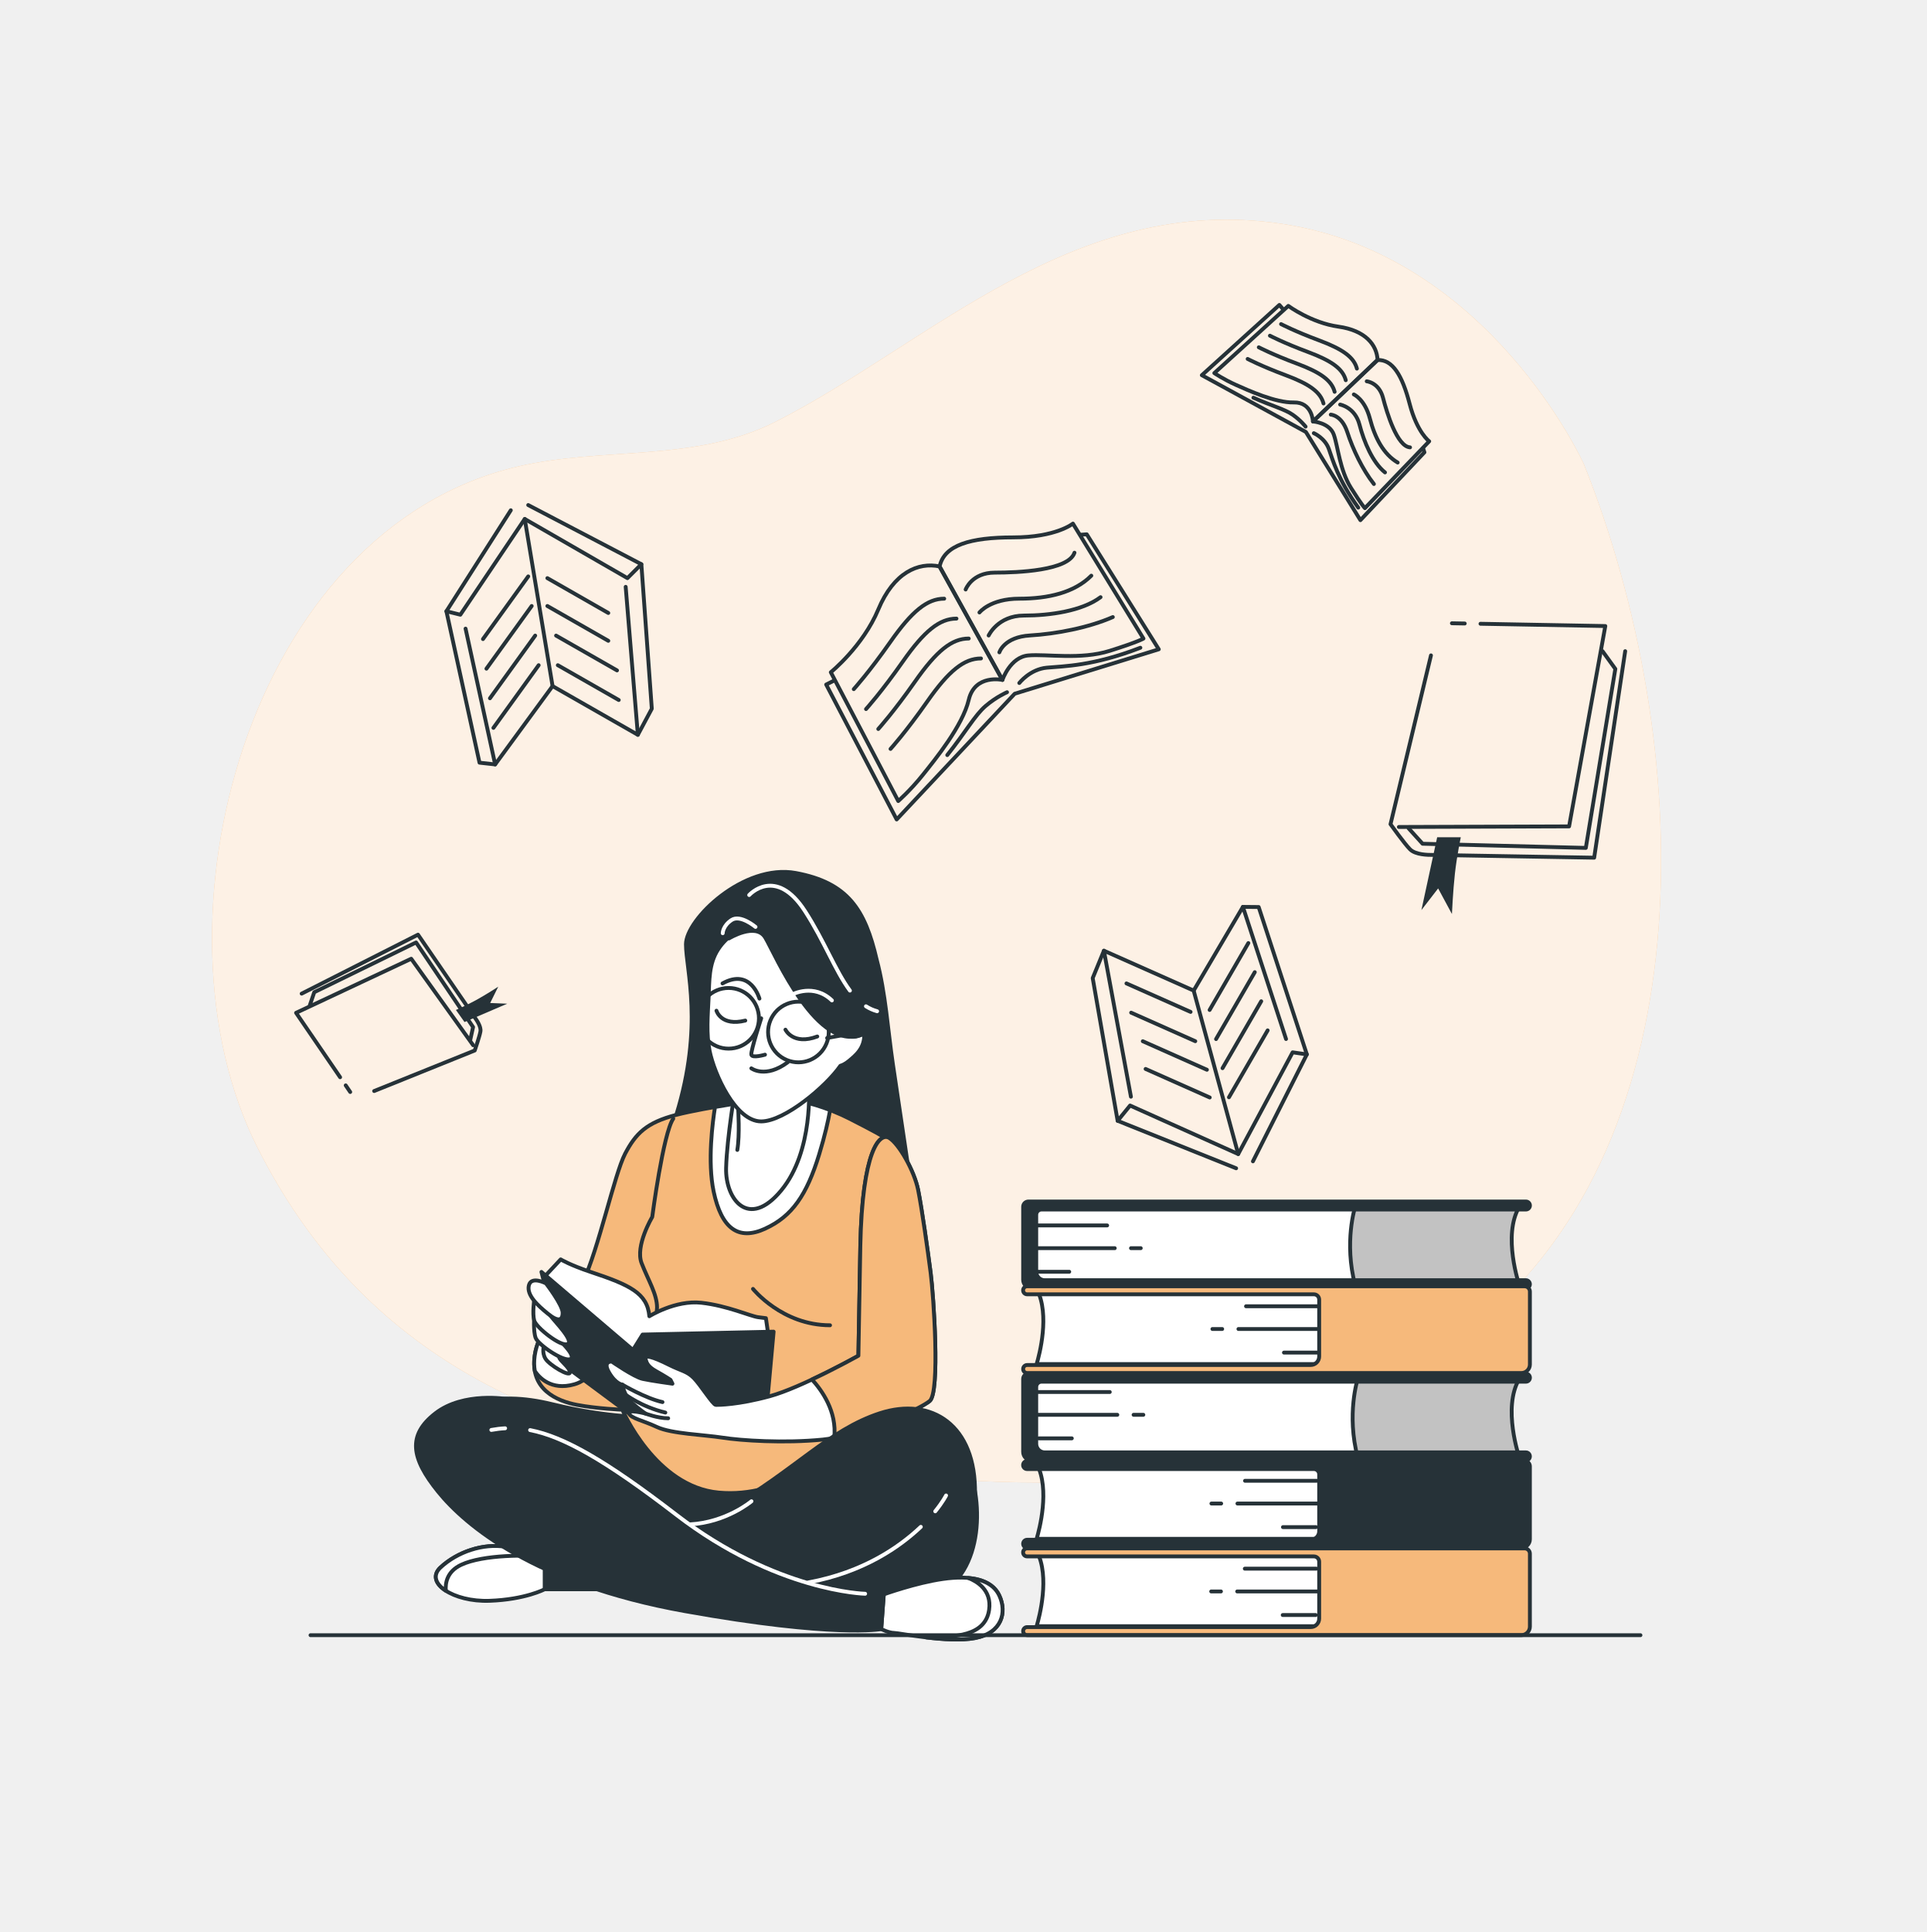
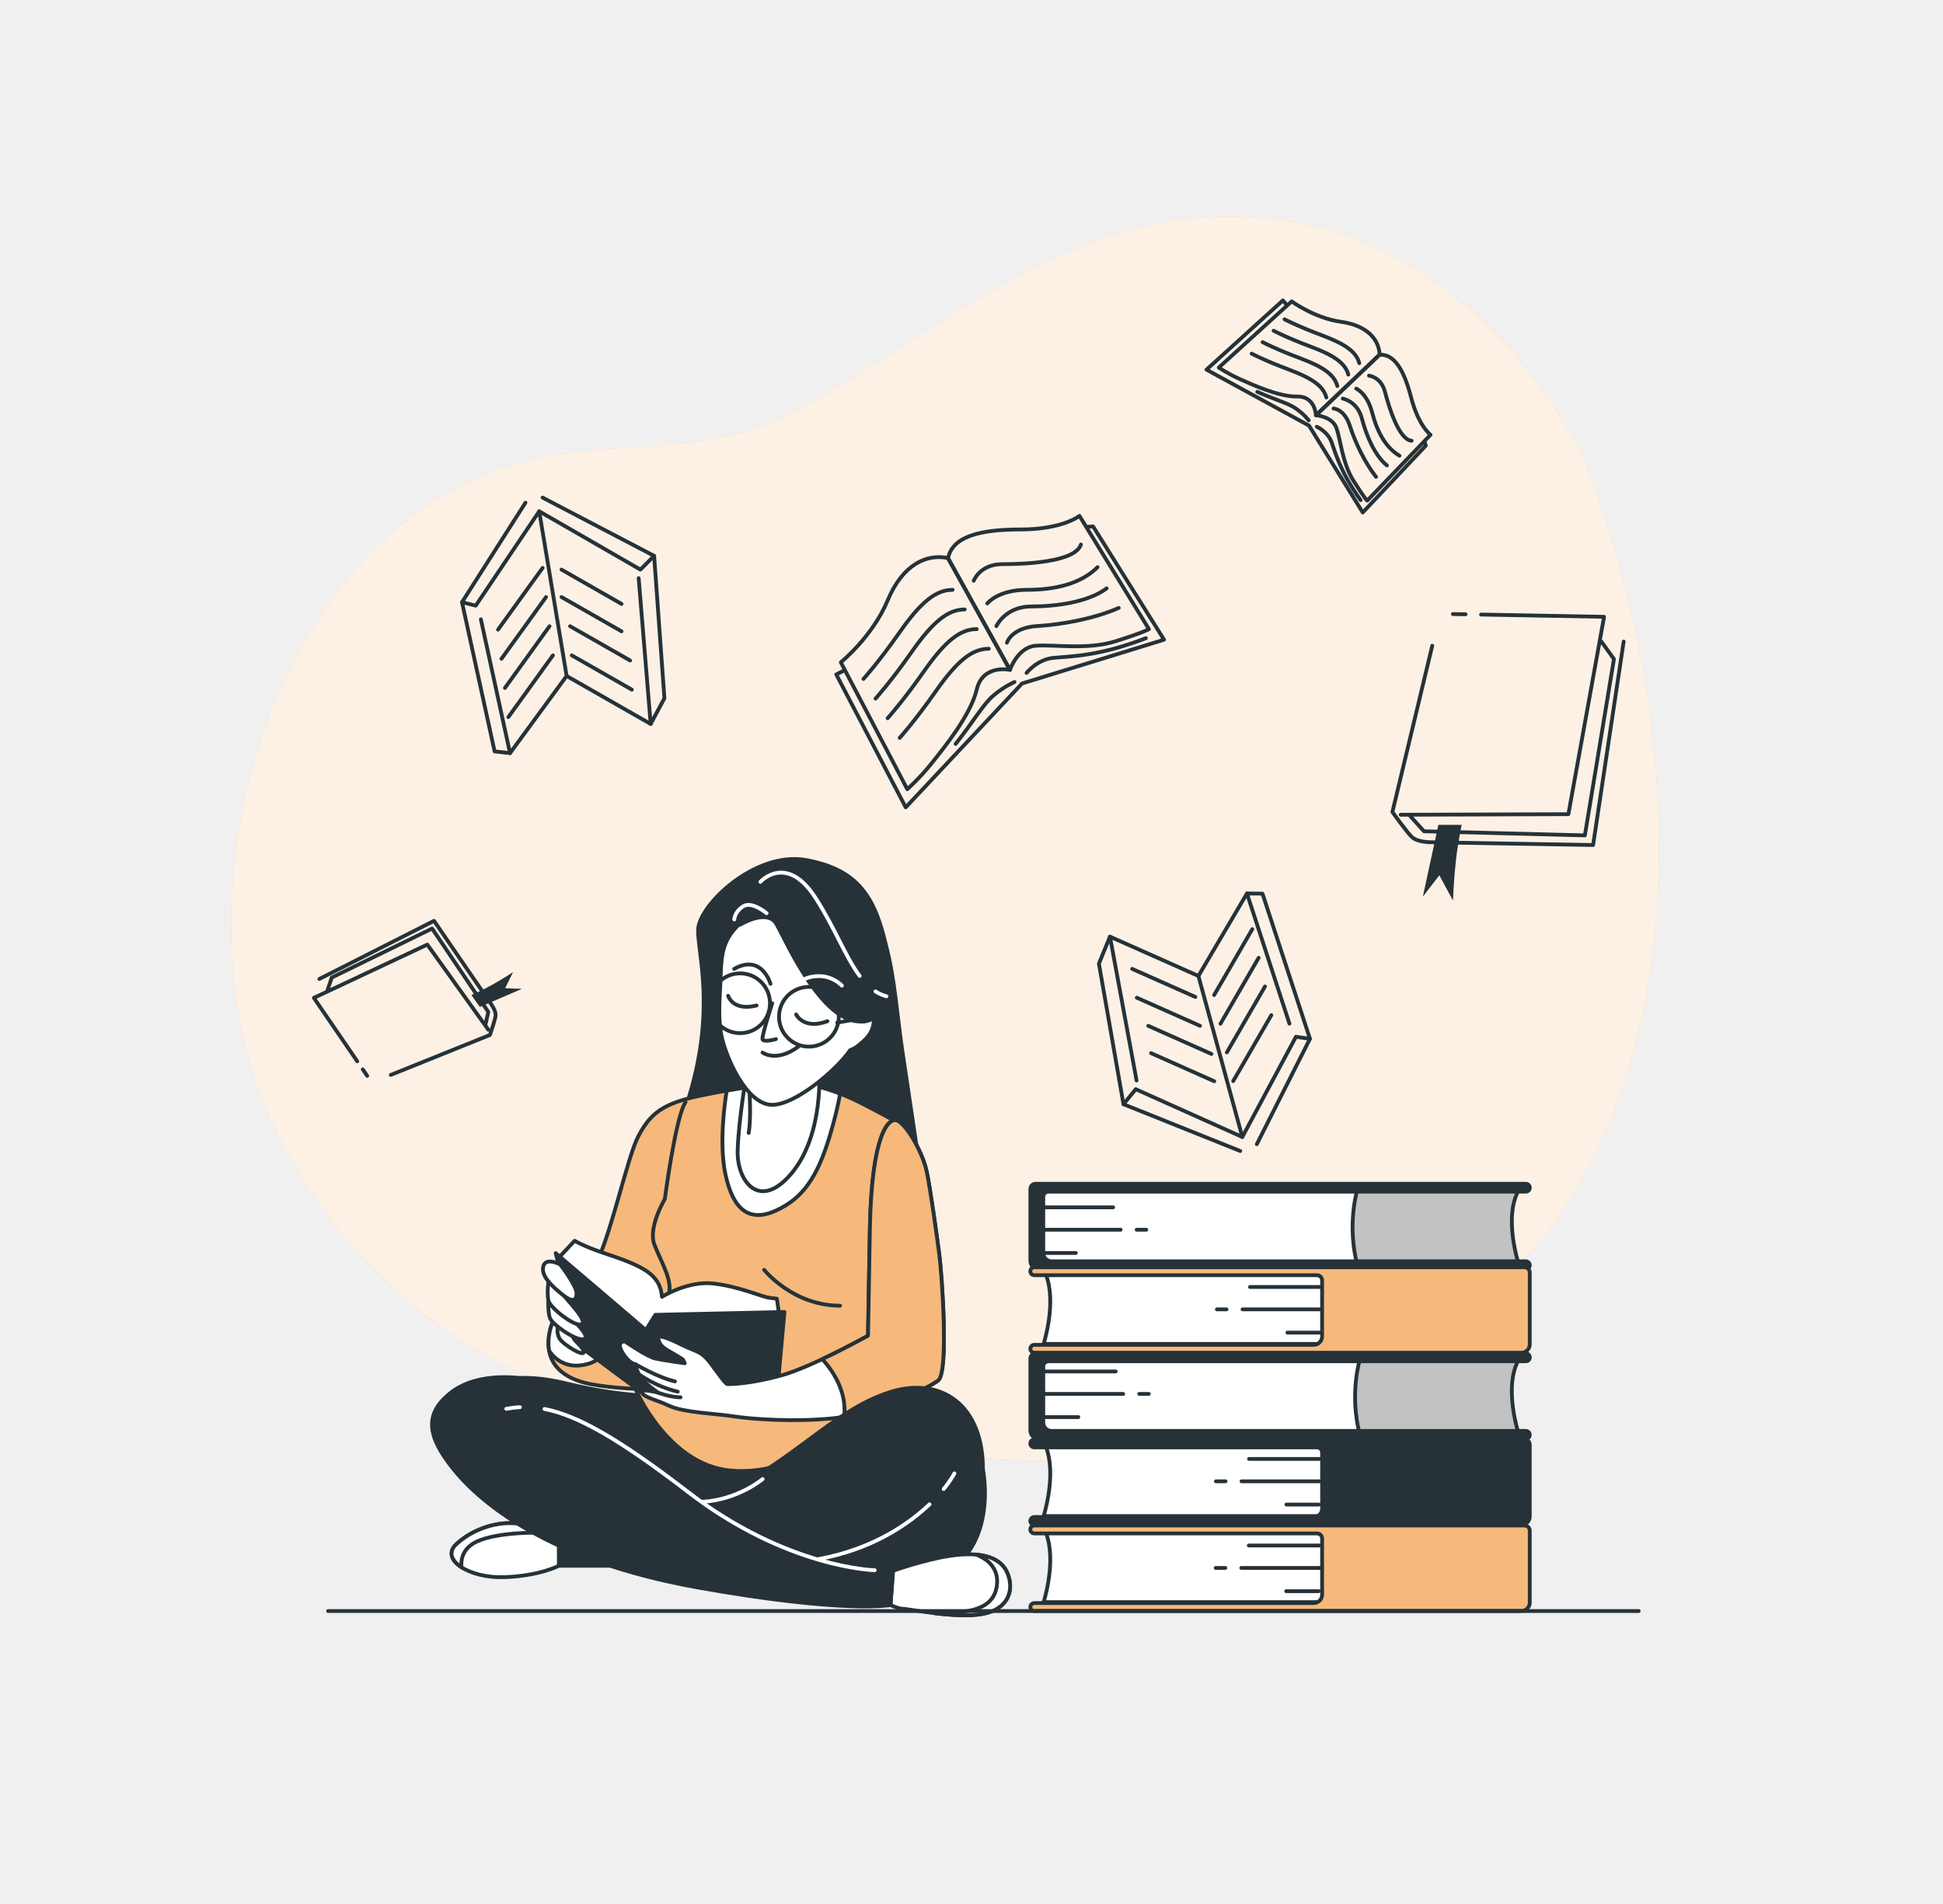
- <svg xmlns="http://www.w3.org/2000/svg" width="400" height="401" viewBox="0 0 400 401" fill="none">
+ <svg xmlns="http://www.w3.org/2000/svg" width="300.8" height="294.7" viewBox="0 0 400 401" fill="none">
  <path d="M328.832 96.412C328.832 96.412 309.28 52.905 266.104 46.457C222.928 40.009 192.784 71.435 161.008 87.546C144.368 95.982 125.368 92.712 107.704 96.788C51.224 109.849 29.944 191.679 53.472 238.218C73.84 278.51 109.688 299.457 164.272 304.293C218.856 309.129 257.144 314.771 306.024 275.285C354.904 235.799 351.648 153.613 328.832 96.412Z" fill="#F6B97B" />
  <path opacity="0.8" d="M328.832 96.412C328.832 96.412 309.28 52.905 266.104 46.457C222.928 40.009 192.784 71.435 161.008 87.546C144.368 95.982 125.368 92.712 107.704 96.788C51.224 109.849 29.944 191.679 53.472 238.218C73.84 278.51 109.688 299.457 164.272 304.293C218.856 309.129 257.144 314.771 306.024 275.285C354.904 235.799 351.648 153.613 328.832 96.412Z" fill="white" />
  <path d="M297.064 136.028L288.664 171.068C288.664 171.068 291.56 175.124 292.72 176.284C293.88 177.444 296.488 177.444 297.352 177.444C298.216 177.444 330.944 178.02 330.944 178.02L337.384 135.156" stroke="#263238" stroke-width="0.8" stroke-linecap="round" stroke-linejoin="round" />
  <path d="M304.072 129.412L301.408 129.364" stroke="#263238" stroke-width="0.8" stroke-linecap="round" stroke-linejoin="round" />
  <path d="M290.4 171.644L325.736 171.524L333.256 129.94L307.344 129.468" stroke="#263238" stroke-width="0.8" stroke-linecap="round" stroke-linejoin="round" />
  <path d="M292.424 171.932L295.32 175.124L329.208 175.988L335.336 138.836L332.68 135.156" stroke="#263238" stroke-width="0.8" stroke-linecap="round" stroke-linejoin="round" />
  <path d="M298.352 173.772H303.256C303.256 173.772 302.44 177.652 302.032 181.332C301.624 185.012 301.416 189.708 301.416 189.708L298.552 184.396L295.08 188.892L298.352 173.772Z" fill="#263238" />
  <path d="M77.672 226.452L98.552 218.036C98.552 218.036 99.568 215.092 99.736 214.084C99.904 213.076 98.96 211.748 98.648 211.308C98.336 210.868 86.776 193.996 86.776 193.996L62.624 206.236" stroke="#263238" stroke-width="0.8" stroke-linecap="round" stroke-linejoin="round" />
  <path d="M71.768 225.276L72.704 226.652" stroke="#263238" stroke-width="0.8" stroke-linecap="round" stroke-linejoin="round" />
  <path d="M98.224 216.94L85.368 198.996L61.464 210.22L70.608 223.588" stroke="#263238" stroke-width="0.8" stroke-linecap="round" stroke-linejoin="round" />
  <path d="M97.632 215.804L98.208 213.18L86.376 195.612L65.24 205.94L64.328 208.628" stroke="#263238" stroke-width="0.8" stroke-linecap="round" stroke-linejoin="round" />
  <path d="M96.424 212.124L94.648 209.628C94.648 209.628 96.92 208.636 98.944 207.516C100.968 206.396 103.432 204.796 103.432 204.796L101.76 208.18L105.304 208.324L96.424 212.132V212.124Z" fill="#263238" />
  <path d="M173.168 141.252L171.512 142.084L186.144 170.084L210.648 143.988L240.56 134.764L225.608 110.9L224.288 110.996" stroke="#263238" stroke-width="0.8" stroke-linecap="round" stroke-linejoin="round" />
  <path d="M195.056 117.58L208.104 141.124C208.104 141.124 202.376 139.852 201.104 145.26C199.832 150.668 194.104 157.668 191.56 160.852C189.016 164.036 186.472 166.26 186.472 166.26L172.472 139.532C172.472 139.532 179.152 134.124 182.336 126.484C185.52 118.844 190.608 116.62 195.064 117.572L195.056 117.58Z" stroke="#263238" stroke-width="0.8" stroke-linecap="round" stroke-linejoin="round" />
  <path d="M208.104 141.124C208.104 141.124 209.696 136.348 213.512 136.036C217.328 135.716 224.328 136.988 230.376 135.084C236.424 133.172 237.376 132.54 237.376 132.54L222.736 108.676C222.736 108.676 219.232 111.54 210.328 111.54C201.424 111.54 196.008 113.132 195.056 117.588L208.104 141.132V141.124Z" stroke="#263238" stroke-width="0.8" stroke-linecap="round" stroke-linejoin="round" />
  <path d="M209.056 143.676C209.056 143.676 206.832 144.628 204.6 146.54C202.376 148.452 200.464 151.948 196.648 156.724" stroke="#263238" stroke-width="0.8" stroke-linecap="round" stroke-linejoin="round" />
  <path d="M211.6 141.764C211.6 141.764 213.824 138.9 217.328 138.58C220.832 138.26 226.872 138.26 236.736 134.444" stroke="#263238" stroke-width="0.8" stroke-linecap="round" stroke-linejoin="round" />
  <path d="M177.24 143.036C177.24 143.036 180.424 139.532 184.88 133.172C189.336 126.812 192.52 124.26 196.016 124.26" stroke="#263238" stroke-width="0.8" stroke-linecap="round" stroke-linejoin="round" />
  <path d="M179.784 147.172C179.784 147.172 182.968 143.668 187.424 137.308C191.88 130.94 195.064 128.396 198.56 128.396" stroke="#263238" stroke-width="0.8" stroke-linecap="round" stroke-linejoin="round" />
  <path d="M182.328 151.308C182.328 151.308 185.512 147.804 189.968 141.444C194.424 135.076 197.608 132.532 201.104 132.532" stroke="#263238" stroke-width="0.8" stroke-linecap="round" stroke-linejoin="round" />
  <path d="M184.872 155.444C184.872 155.444 188.056 151.94 192.512 145.58C196.968 139.212 200.152 136.668 203.648 136.668" stroke="#263238" stroke-width="0.8" stroke-linecap="round" stroke-linejoin="round" />
  <path d="M200.464 122.356C200.464 122.356 201.736 118.852 206.512 118.852C211.288 118.852 221.824 118.436 223.056 114.716" stroke="#263238" stroke-width="0.8" stroke-linecap="round" stroke-linejoin="round" />
  <path d="M203.328 127.124C203.328 127.124 205.552 124.26 211.6 124.26C217.648 124.26 223.056 122.988 226.552 119.484" stroke="#263238" stroke-width="0.8" stroke-linecap="round" stroke-linejoin="round" />
  <path d="M205.24 131.9C205.24 131.9 207.152 127.764 212.56 127.764C217.968 127.764 224.648 126.812 228.472 123.948" stroke="#263238" stroke-width="0.8" stroke-linecap="round" stroke-linejoin="round" />
  <path d="M207.464 135.396C207.464 135.396 208.416 132.212 213.832 131.892C219.24 131.572 225.92 130.3 231.016 128.076" stroke="#263238" stroke-width="0.8" stroke-linecap="round" stroke-linejoin="round" />
  <path d="M266.424 64.245L265.592 63.292L249.496 77.876L271.096 89.66L282.416 107.964L295.704 93.885L295.416 93.028" stroke="#263238" stroke-width="0.8" stroke-linecap="round" stroke-linejoin="round" />
  <path d="M285.968 74.716L272.56 87.476C272.56 87.476 272.416 83.444 268.592 83.532C264.776 83.62 259.12 81.02 256.568 79.884C254.008 78.74 252.088 77.436 252.088 77.436L267.448 63.492C267.448 63.492 272.208 67.004 277.84 67.796C283.472 68.588 285.84 71.596 285.976 74.724L285.968 74.716Z" stroke="#263238" stroke-width="0.8" stroke-linecap="round" stroke-linejoin="round" />
  <path d="M272.56 87.477C272.56 87.477 276.008 87.709 276.888 90.197C277.76 92.685 278.128 97.557 280.448 101.253C282.768 104.941 283.352 105.469 283.352 105.469L296.696 91.597C296.696 91.597 294.184 89.765 292.64 83.837C291.096 77.909 289.104 74.589 285.968 74.725L272.56 87.485V87.477Z" stroke="#263238" stroke-width="0.8" stroke-linecap="round" stroke-linejoin="round" />
  <path d="M271.032 88.548C271.032 88.548 270.008 87.228 268.352 86.076C266.696 84.924 264.04 84.26 260.2 82.548" stroke="#263238" stroke-width="0.8" stroke-linecap="round" stroke-linejoin="round" />
  <path d="M272.744 89.908C272.744 89.908 275.032 90.892 275.856 93.164C276.672 95.436 277.72 99.46 281.968 105.364" stroke="#263238" stroke-width="0.8" stroke-linecap="round" stroke-linejoin="round" />
  <path d="M265.944 67.269C265.944 67.269 268.824 68.781 273.832 70.645C278.84 72.509 281.08 74.181 281.688 76.509" stroke="#263238" stroke-width="0.8" stroke-linecap="round" stroke-linejoin="round" />
  <path d="M263.632 69.676C263.632 69.676 266.512 71.188 271.52 73.052C276.528 74.916 278.768 76.588 279.376 78.916" stroke="#263238" stroke-width="0.8" stroke-linecap="round" stroke-linejoin="round" />
  <path d="M261.32 72.085C261.32 72.085 264.2 73.597 269.208 75.46C274.216 77.325 276.456 78.996 277.064 81.325" stroke="#263238" stroke-width="0.8" stroke-linecap="round" stroke-linejoin="round" />
  <path d="M259.008 74.5C259.008 74.5 261.888 76.012 266.896 77.876C271.904 79.74 274.144 81.412 274.752 83.74" stroke="#263238" stroke-width="0.8" stroke-linecap="round" stroke-linejoin="round" />
  <path d="M283.728 79.141C283.728 79.141 286.28 79.381 287.104 82.557C287.928 85.733 290.032 92.677 292.72 92.853" stroke="#263238" stroke-width="0.8" stroke-linecap="round" stroke-linejoin="round" />
  <path d="M281.048 81.869C281.048 81.869 283.336 82.853 284.384 86.877C285.432 90.901 287.216 94.277 290.152 96.005" stroke="#263238" stroke-width="0.8" stroke-linecap="round" stroke-linejoin="round" />
  <path d="M278.208 83.973C278.208 83.973 281.288 84.525 282.224 88.125C283.16 91.725 284.952 96.005 287.52 98.053" stroke="#263238" stroke-width="0.8" stroke-linecap="round" stroke-linejoin="round" />
  <path d="M276.264 86.061C276.264 86.061 278.544 86.141 279.696 89.692C280.848 93.245 282.848 97.46 285.216 100.461" stroke="#263238" stroke-width="0.8" stroke-linecap="round" stroke-linejoin="round" />
  <path d="M106.04 105.908L92.672 126.868L95.568 127.588L108.936 107.716L130.256 119.996L133.144 117.108L109.656 104.828" stroke="#263238" stroke-width="0.8" stroke-linecap="round" stroke-linejoin="round" />
  <path d="M108.936 107.716L114.712 142.404L132.416 152.516L129.888 121.804" stroke="#263238" stroke-width="0.8" stroke-linecap="round" stroke-linejoin="round" />
  <path d="M132.416 152.516L135.312 147.1L133.144 117.108" stroke="#263238" stroke-width="0.8" stroke-linecap="round" stroke-linejoin="round" />
  <path d="M114.712 142.405L102.792 158.661L96.648 130.477" stroke="#263238" stroke-width="0.8" stroke-linecap="round" stroke-linejoin="round" />
  <path d="M92.672 126.868L99.544 158.3L102.792 158.66" stroke="#263238" stroke-width="0.8" stroke-linecap="round" stroke-linejoin="round" />
  <path d="M109.656 119.636L100.264 132.644" stroke="#263238" stroke-width="0.8" stroke-linecap="round" stroke-linejoin="round" />
  <path d="M110.376 125.78L100.984 138.788" stroke="#263238" stroke-width="0.8" stroke-linecap="round" stroke-linejoin="round" />
  <path d="M111.104 131.924L101.712 144.932" stroke="#263238" stroke-width="0.8" stroke-linecap="round" stroke-linejoin="round" />
  <path d="M111.824 138.068L102.432 151.076" stroke="#263238" stroke-width="0.8" stroke-linecap="round" stroke-linejoin="round" />
  <path d="M113.632 119.996L126.28 127.228" stroke="#263238" stroke-width="0.8" stroke-linecap="round" stroke-linejoin="round" />
  <path d="M113.632 125.78L126.28 133.004" stroke="#263238" stroke-width="0.8" stroke-linecap="round" stroke-linejoin="round" />
  <path d="M115.44 131.924L128.088 139.148" stroke="#263238" stroke-width="0.8" stroke-linecap="round" stroke-linejoin="round" />
  <path d="M115.8 138.068L128.448 145.292" stroke="#263238" stroke-width="0.8" stroke-linecap="round" stroke-linejoin="round" />
  <path d="M260.104 241.044L271.296 218.844L268.344 218.42L257.048 239.532L234.6 229.46L232.016 232.628L256.616 242.484" stroke="#263238" stroke-width="0.8" stroke-linecap="round" stroke-linejoin="round" />
  <path d="M257.048 239.532L247.8 205.604L229.168 197.324L234.776 227.628" stroke="#263238" stroke-width="0.8" stroke-linecap="round" stroke-linejoin="round" />
  <path d="M229.168 197.324L226.84 203.012L232.016 232.628" stroke="#263238" stroke-width="0.8" stroke-linecap="round" stroke-linejoin="round" />
  <path d="M247.8 205.605L258.024 188.229L266.976 215.653" stroke="#263238" stroke-width="0.8" stroke-linecap="round" stroke-linejoin="round" />
  <path d="M271.296 218.845L261.296 188.261L258.024 188.229" stroke="#263238" stroke-width="0.8" stroke-linecap="round" stroke-linejoin="round" />
  <path d="M255.128 227.748L263.16 213.86" stroke="#263238" stroke-width="0.8" stroke-linecap="round" stroke-linejoin="round" />
  <path d="M253.792 221.708L261.824 207.82" stroke="#263238" stroke-width="0.8" stroke-linecap="round" stroke-linejoin="round" />
  <path d="M252.448 215.668L260.488 201.78" stroke="#263238" stroke-width="0.8" stroke-linecap="round" stroke-linejoin="round" />
  <path d="M251.112 209.628L259.152 195.74" stroke="#263238" stroke-width="0.8" stroke-linecap="round" stroke-linejoin="round" />
  <path d="M251.136 227.788L237.824 221.868" stroke="#263238" stroke-width="0.8" stroke-linecap="round" stroke-linejoin="round" />
  <path d="M250.552 222.036L237.24 216.116" stroke="#263238" stroke-width="0.8" stroke-linecap="round" stroke-linejoin="round" />
  <path d="M248.136 216.108L234.824 210.188" stroke="#263238" stroke-width="0.8" stroke-linecap="round" stroke-linejoin="round" />
  <path d="M247.16 210.028L233.848 204.116" stroke="#263238" stroke-width="0.8" stroke-linecap="round" stroke-linejoin="round" />
  <path d="M298.696 249.86H214.12V267.172H298.696V249.86Z" fill="white" stroke="#263238" stroke-width="0.8" stroke-linecap="round" stroke-linejoin="round" />
  <path d="M215 254.348H229.84" stroke="#263238" stroke-width="0.8" stroke-linecap="round" stroke-linejoin="round" />
  <path d="M234.792 259.068H236.816" stroke="#263238" stroke-width="0.8" stroke-linecap="round" stroke-linejoin="round" />
  <path d="M214.768 259.068H231.416" stroke="#263238" stroke-width="0.8" stroke-linecap="round" stroke-linejoin="round" />
  <path d="M215.12 263.964H221.968" stroke="#263238" stroke-width="0.8" stroke-linecap="round" stroke-linejoin="round" />
  <path d="M281.336 250.452C281.336 250.452 278.952 257.812 281.336 266.772H315.416C315.416 266.772 311.832 256.428 315.416 250.452H281.336Z" fill="white" />
  <mask id="mask0_1186_28592" style="mask-type:luminance" maskUnits="userSpaceOnUse" x="280" y="250" width="36" height="17">
    <path d="M281.336 250.452C281.336 250.452 278.952 257.812 281.336 266.772H315.416C315.416 266.772 311.832 256.428 315.416 250.452H281.336Z" fill="white" />
  </mask>
  <g mask="url(#mask0_1186_28592)">
    <path opacity="0.24" d="M281.336 250.452C281.336 250.452 278.952 257.812 281.336 266.772H315.416C315.416 266.772 311.832 256.428 315.416 250.452H281.336Z" fill="black" stroke="#263238" stroke-width="0.8" stroke-linecap="round" stroke-linejoin="round" />
  </g>
  <path d="M281.336 250.452C281.336 250.452 278.952 257.812 281.336 266.772H315.416C315.416 266.772 311.832 256.428 315.416 250.452H281.336Z" stroke="#263238" stroke-width="0.8" stroke-linecap="round" stroke-linejoin="round" />
  <path d="M215.12 263.964V252.14C215.12 251.532 215.608 251.044 216.216 251.044H316.776C317.232 251.044 317.608 250.676 317.608 250.212C317.608 249.756 317.24 249.38 316.776 249.38H213.496C212.888 249.38 212.4 249.868 212.4 250.476V265.612C212.4 266.588 213.192 267.38 214.168 267.38H316.768C317.224 267.38 317.6 267.012 317.6 266.548C317.6 266.092 317.232 265.716 316.768 265.716H216.888C215.912 265.716 215.12 264.924 215.12 263.948V263.964Z" fill="#263238" stroke="#263238" stroke-width="0.8" stroke-linecap="round" stroke-linejoin="round" />
  <path d="M298.696 285.588H214.12V302.9H298.696V285.588Z" fill="white" stroke="#263238" stroke-width="0.8" stroke-linecap="round" stroke-linejoin="round" />
  <path d="M215.536 288.924H230.384" stroke="#263238" stroke-width="0.8" stroke-linecap="round" stroke-linejoin="round" />
  <path d="M235.328 293.652H237.352" stroke="#263238" stroke-width="0.8" stroke-linecap="round" stroke-linejoin="round" />
  <path d="M215.312 293.652H231.952" stroke="#263238" stroke-width="0.8" stroke-linecap="round" stroke-linejoin="round" />
  <path d="M215.656 298.54H222.504" stroke="#263238" stroke-width="0.8" stroke-linecap="round" stroke-linejoin="round" />
  <path d="M281.864 286.188C281.864 286.188 279.48 293.548 281.864 302.508H315.408C315.408 302.508 311.824 292.156 315.408 286.188H281.864Z" fill="white" />
  <mask id="mask1_1186_28592" style="mask-type:luminance" maskUnits="userSpaceOnUse" x="280" y="286" width="36" height="17">
    <path d="M281.864 286.188C281.864 286.188 279.48 293.548 281.864 302.508H315.408C315.408 302.508 311.824 292.156 315.408 286.188H281.864Z" fill="white" />
  </mask>
  <g mask="url(#mask1_1186_28592)">
    <path opacity="0.24" d="M281.864 286.188C281.864 286.188 279.48 293.548 281.864 302.508H315.408C315.408 302.508 311.824 292.156 315.408 286.188H281.864Z" fill="black" stroke="#263238" stroke-width="0.8" stroke-linecap="round" stroke-linejoin="round" />
  </g>
  <path d="M281.864 286.188C281.864 286.188 279.48 293.548 281.864 302.508H315.408C315.408 302.508 311.824 292.156 315.408 286.188H281.864Z" stroke="#263238" stroke-width="0.8" stroke-linecap="round" stroke-linejoin="round" />
  <path d="M215.12 299.7V287.876C215.12 287.268 215.608 286.78 216.216 286.78H316.776C317.232 286.78 317.608 286.412 317.608 285.948C317.608 285.492 317.24 285.116 316.776 285.116H213.496C212.888 285.116 212.4 285.604 212.4 286.212V301.348C212.4 302.324 213.192 303.116 214.168 303.116H316.768C317.224 303.116 317.6 302.748 317.6 302.284C317.6 301.828 317.232 301.452 316.768 301.452H216.888C215.912 301.452 215.12 300.66 215.12 299.684V299.7Z" fill="#263238" stroke="#263238" stroke-width="0.8" stroke-linecap="round" stroke-linejoin="round" />
  <path d="M215.2 319.396C215.792 317.412 217.968 309.188 215.28 303.932H312.608V319.396H215.2Z" fill="white" stroke="#263238" stroke-width="0.8" stroke-linecap="round" stroke-linejoin="round" />
  <path d="M273.312 307.348H258.464" stroke="#263238" stroke-width="0.8" stroke-linecap="round" stroke-linejoin="round" />
  <path d="M253.512 312.068H251.488" stroke="#263238" stroke-width="0.8" stroke-linecap="round" stroke-linejoin="round" />
  <path d="M273.536 312.068H256.888" stroke="#263238" stroke-width="0.8" stroke-linecap="round" stroke-linejoin="round" />
  <path d="M273.184 316.964H266.336" stroke="#263238" stroke-width="0.8" stroke-linecap="round" stroke-linejoin="round" />
  <path d="M273.856 317.836V306.012C273.856 305.404 273.368 304.916 272.76 304.916H213.224C212.768 304.916 212.392 304.548 212.392 304.084C212.392 303.628 212.76 303.252 213.224 303.252H316.504C317.112 303.252 317.6 303.74 317.6 304.348V319.484C317.6 320.46 316.808 321.252 315.832 321.252H213.232C212.776 321.252 212.4 320.884 212.4 320.42C212.4 319.964 212.768 319.588 213.232 319.588H272.088C273.064 319.588 273.856 318.796 273.856 317.82V317.836Z" fill="#263238" stroke="#263238" stroke-width="0.8" stroke-linecap="round" stroke-linejoin="round" />
  <path d="M215.2 337.525C215.792 335.541 217.968 327.317 215.28 322.061H312.608V337.525H215.2Z" fill="white" stroke="#263238" stroke-width="0.8" stroke-linecap="round" stroke-linejoin="round" />
  <path d="M273.264 325.588H258.416" stroke="#263238" stroke-width="0.8" stroke-linecap="round" stroke-linejoin="round" />
  <path d="M253.464 330.316H251.44" stroke="#263238" stroke-width="0.8" stroke-linecap="round" stroke-linejoin="round" />
  <path d="M273.488 330.316H256.84" stroke="#263238" stroke-width="0.8" stroke-linecap="round" stroke-linejoin="round" />
  <path d="M273.136 335.213H266.288" stroke="#263238" stroke-width="0.8" stroke-linecap="round" stroke-linejoin="round" />
  <path d="M273.856 335.964V324.14C273.856 323.532 273.368 323.044 272.76 323.044H213.224C212.768 323.044 212.392 322.676 212.392 322.212C212.392 321.756 212.76 321.38 213.224 321.38H316.504C317.112 321.38 317.6 321.868 317.6 322.476V337.612C317.6 338.588 316.808 339.38 315.832 339.38H213.232C212.776 339.38 212.4 339.012 212.4 338.548C212.4 338.092 212.768 337.716 213.232 337.716H272.088C273.064 337.716 273.856 336.924 273.856 335.948V335.964Z" fill="#F6B97B" stroke="#263238" stroke-width="0.8" stroke-linecap="round" stroke-linejoin="round" />
  <path d="M215.2 283.124C215.792 281.14 217.968 272.916 215.28 267.66H312.608V283.124H215.2Z" fill="white" stroke="#263238" stroke-width="0.8" stroke-linecap="round" stroke-linejoin="round" />
  <path d="M273.52 271.125H258.672" stroke="#263238" stroke-width="0.8" stroke-linecap="round" stroke-linejoin="round" />
  <path d="M253.72 275.844H251.696" stroke="#263238" stroke-width="0.8" stroke-linecap="round" stroke-linejoin="round" />
  <path d="M273.744 275.844H257.096" stroke="#263238" stroke-width="0.8" stroke-linecap="round" stroke-linejoin="round" />
  <path d="M273.4 280.74H266.544" stroke="#263238" stroke-width="0.8" stroke-linecap="round" stroke-linejoin="round" />
  <path d="M273.856 281.564V269.74C273.856 269.132 273.368 268.644 272.76 268.644H213.224C212.768 268.644 212.392 268.276 212.392 267.812C212.392 267.356 212.76 266.98 213.224 266.98H316.504C317.112 266.98 317.6 267.468 317.6 268.076V283.212C317.6 284.188 316.808 284.98 315.832 284.98H213.232C212.776 284.98 212.4 284.612 212.4 284.148C212.4 283.692 212.768 283.316 213.232 283.316H272.088C273.064 283.316 273.856 282.524 273.856 281.548V281.564Z" fill="#F6B97B" stroke="#263238" stroke-width="0.8" stroke-linecap="round" stroke-linejoin="round" />
  <path d="M134.936 294.124C134.936 294.124 126.672 294.388 114.672 291.46C102.672 288.524 92.808 290.66 90.936 302.124C89.072 313.588 119.736 325.324 141.072 329.588C162.408 333.852 183.736 335.724 194.136 331.188C204.536 326.652 204.272 310.388 200.272 302.924C196.272 295.46 182.936 294.388 176.008 295.46C169.072 296.524 134.944 294.124 134.944 294.124H134.936Z" fill="#263238" stroke="#263238" stroke-width="0.8" stroke-linecap="round" stroke-linejoin="round" />
  <path d="M188.8 243.996C187.656 236.316 186.52 228.628 185.368 220.94C184.304 213.804 183.856 206.164 182 199.196C179.6 188.796 176 183.196 165.2 181.196C154.4 179.196 142.4 190.796 142.4 195.996C142.4 201.196 146.112 212.932 140.4 231.396C138.448 237.708 146 238.604 155.128 235.812L188.8 243.996Z" fill="#263238" stroke="#263238" stroke-width="0.8" stroke-linecap="round" stroke-linejoin="round" />
  <path d="M159.8 227.996C159.8 227.996 146.6 229.796 140.4 231.396C134.2 232.996 131.968 235.268 129.768 239.468C127.568 243.668 124.216 259.42 121.016 266.02C117.816 272.62 112 274.396 111 281.396C110 288.396 115.6 290.796 119.8 291.596C124 292.396 129.2 292.596 129.2 292.596C129.2 292.596 136 308.596 149.2 309.796C162.4 310.996 172.2 301.796 178.2 298.396C184.2 294.996 184.6 287.196 184.8 278.196C185 269.196 190.32 248.964 188.92 243.364C187.52 237.764 185.424 236.844 176.344 232.18C172.456 230.188 165.408 227.596 159.808 227.996H159.8Z" fill="#F6B97B" stroke="#263238" stroke-width="0.8" stroke-linecap="round" stroke-linejoin="round" />
  <path d="M118.304 270.148C115.256 273.804 111.76 276.108 111 281.396C110.832 282.588 110.864 283.628 111.032 284.572C111.848 285.804 114.352 288.724 119.24 287.324C125.352 285.58 124.696 277.06 120.984 271.828C120.248 270.788 119.32 270.276 118.296 270.148H118.304Z" fill="white" stroke="#263238" stroke-width="0.8" stroke-linecap="round" stroke-linejoin="round" />
  <path d="M158.864 255.004C164.456 252.444 167.48 248.012 170.048 239.628C171.248 235.7 171.936 232.596 172.328 230.404C168.528 228.948 163.8 227.708 159.8 227.996C159.8 227.996 154.104 228.772 148.432 229.764C147.96 232.708 146.832 241.084 148.152 247.324C149.784 255.012 153.28 257.572 158.864 255.012V255.004Z" fill="white" stroke="#263238" stroke-width="0.8" stroke-linecap="round" stroke-linejoin="round" />
  <path d="M132.4 284.196C132.4 284.196 136.4 274.196 136.4 271.396C136.4 268.596 134.6 265.796 133.2 262.196C131.8 258.596 135.4 252.596 135.4 252.596C135.4 252.596 137.672 235.204 139.768 232.18" stroke="#263238" stroke-width="0.8" stroke-linecap="round" stroke-linejoin="round" />
  <path d="M113.4 264.596L116.4 261.396C116.4 261.396 118.264 262.548 122.6 263.996C130.704 266.692 134.4 268.396 134.8 273.196C134.8 273.196 140.2 269.796 145.6 270.396C151 270.996 155.8 273.196 157.4 273.396L159 273.596L159.4 276.396L156.4 292.196L133 289.796L117 275.796L113.4 264.596Z" fill="white" stroke="#263238" stroke-width="0.8" stroke-linecap="round" stroke-linejoin="round" />
  <path d="M112.4 263.996L131.4 280.196L133.4 276.996L160.6 276.396L159 293.996L133.2 292.796L131.4 293.996L117.4 283.596L112.4 263.996Z" fill="#263238" stroke="#263238" stroke-width="0.8" stroke-linecap="round" stroke-linejoin="round" />
  <path d="M178.6 258.596L178.2 281.396C178.2 281.396 166.4 287.996 159.8 289.796C153.2 291.596 149.2 291.596 148.6 291.596C148 291.596 145.4 287.396 144 285.996C142.6 284.596 141.472 284.572 138.912 283.292C135.352 281.508 133.8 281.196 134 281.996C134.2 282.796 134.4 283.596 136.2 284.596C138 285.596 139.2 286.396 139.2 286.396L139.6 287.196C139.6 287.196 135.2 286.596 133.4 286.196C131.6 285.796 127 282.596 127 282.596C127 282.596 125.04 282.476 126.44 284.876C127.84 287.276 129.2 287.396 129.2 287.396C129.2 287.396 129.6 289.796 131.2 291.196C132.8 292.596 134 293.396 134 293.396C134 293.396 130.2 292.396 130.6 293.396C131 294.396 133.4 294.796 136.4 296.196C139.4 297.596 146.2 297.796 150 298.396C153.8 298.996 162.8 299.596 170.8 298.796C178.8 297.996 190.8 292.596 193 290.796C195.2 288.996 193.8 268.796 193.2 264.196C192.6 259.596 191.4 250.996 190.6 246.996C189.8 242.996 186.6 237.396 184.6 236.196C182.6 234.996 179 238.796 178.6 258.596Z" fill="white" stroke="#263238" stroke-width="0.8" stroke-linecap="round" stroke-linejoin="round" />
  <path d="M129.2 287.396C129.2 287.396 133.96 290.22 137.528 291.013L129.2 287.396Z" fill="white" />
  <path d="M129.2 287.396C129.2 287.396 133.96 290.221 137.528 291.013" stroke="#263238" stroke-width="0.8" stroke-linecap="round" stroke-linejoin="round" />
  <path d="M134 293.396C134 293.396 136.536 294.372 138.712 294.372L134 293.396Z" fill="white" />
  <path d="M134 293.396C134 293.396 136.536 294.372 138.712 294.372" stroke="#263238" stroke-width="0.8" stroke-linecap="round" stroke-linejoin="round" />
  <path d="M129.808 289.428C129.808 289.428 133.176 292.004 138.12 293.188L129.808 289.428Z" fill="white" />
  <path d="M129.808 289.428C129.808 289.428 133.176 292.004 138.12 293.188" stroke="#263238" stroke-width="0.8" stroke-linecap="round" stroke-linejoin="round" />
  <path d="M173.184 298.444C181 296.996 191.008 292.42 193 290.788C195.2 288.988 193.8 268.788 193.2 264.188C192.6 259.588 191.4 250.988 190.6 246.988C189.8 242.988 186.6 237.388 184.6 236.188C182.6 234.988 179 238.788 178.6 258.588L178.2 281.388C178.2 281.388 173.616 283.956 168.56 286.324C170.512 288.444 173.8 292.916 173.184 298.444Z" fill="#F6B97B" stroke="#263238" stroke-width="0.8" stroke-linecap="round" stroke-linejoin="round" />
  <path d="M152.704 225.62C152.704 225.62 150.912 235.988 150.736 242.428C150.56 248.868 155.384 255.3 162.184 247.076C168.976 238.852 167.904 225.26 167.904 225.26C167.904 225.26 160.928 229.012 152.704 225.62Z" fill="white" stroke="#263238" stroke-width="0.8" stroke-linecap="round" stroke-linejoin="round" />
  <path d="M153.24 230.092C153.24 230.092 153.6 235.636 153.064 238.676" stroke="#263238" stroke-width="0.8" stroke-linecap="round" stroke-linejoin="round" />
  <path d="M112.936 279.268C112.936 279.268 112.432 280.692 113.24 282.012C114.048 283.332 118.312 285.868 118.312 284.852C118.312 283.836 116.184 282.42 116.08 281.708C115.976 280.996 115.368 279.98 115.368 279.98C115.368 279.98 113.848 278.052 112.936 279.268Z" fill="white" stroke="#263238" stroke-width="0.8" stroke-linecap="round" stroke-linejoin="round" />
  <path d="M110.888 273.34C110.888 273.34 110.688 276.308 111.2 277.692C111.704 279.084 117.056 282.772 118.432 282.068C119.808 281.364 115.576 277.692 114.584 276.54C113.584 275.388 110.896 273.34 110.896 273.34H110.888Z" fill="white" stroke="#263238" stroke-width="0.8" stroke-linecap="round" stroke-linejoin="round" />
  <path d="M110.904 269.732C110.904 269.732 110.496 272.676 110.904 274.1C111.312 275.524 116.384 279.58 117.808 278.972C119.232 278.364 115.272 274.404 114.36 273.188C113.448 271.972 110.912 269.74 110.912 269.74L110.904 269.732Z" fill="white" stroke="#263238" stroke-width="0.8" stroke-linecap="round" stroke-linejoin="round" />
  <path d="M113.344 266.38C113.344 266.38 110.296 264.756 109.792 266.788C109.288 268.82 111.616 270.948 113.752 272.676C115.88 274.404 116.8 274.1 116.8 272.476C116.8 270.852 113.352 266.388 113.352 266.388L113.344 266.38Z" fill="white" stroke="#263238" stroke-width="0.8" stroke-linecap="round" stroke-linejoin="round" />
  <path d="M113.064 329.86C113.064 329.86 109.064 331.996 101.6 332.26C94.136 332.524 88 328.524 91.464 325.324C94.928 322.124 100.264 320.26 105.064 321.06C109.864 321.86 117.064 323.724 117.064 323.724L113.064 329.86Z" fill="white" stroke="#263238" stroke-width="0.8" stroke-linecap="round" stroke-linejoin="round" />
  <path d="M114.136 323.196C114.496 323.236 114.88 323.26 115.264 323.276C112.816 322.668 108.376 321.612 105.064 321.06C100.264 320.26 94.928 322.124 91.464 325.324C89.696 326.956 90.424 328.788 92.552 330.164C92.424 328.66 92.728 326.204 95.736 324.788C100.272 322.652 109.6 322.652 114.136 323.188V323.196Z" fill="white" stroke="#263238" stroke-width="0.8" stroke-linecap="round" stroke-linejoin="round" />
  <path d="M196.536 307.724C196.536 307.724 188.536 319.724 180.536 324.524C172.536 329.324 136 329.86 128.536 329.86H113.072V324.26C113.072 324.26 137.608 320.796 151.208 313.06C164.808 305.324 172.008 296.796 182.672 293.324C193.336 289.86 202.672 295.724 202.408 310.124" fill="#263238" />
  <path d="M196.536 307.724C196.536 307.724 188.536 319.724 180.536 324.524C172.536 329.324 136 329.86 128.536 329.86H113.072V324.26C113.072 324.26 137.608 320.796 151.208 313.06C164.808 305.324 172.008 296.796 182.672 293.324C193.336 289.86 202.672 295.724 202.408 310.124" stroke="#263238" stroke-width="0.8" stroke-linecap="round" stroke-linejoin="round" />
  <path d="M191.16 316.908C186.848 320.988 179.368 326.308 167.832 328.444" stroke="white" stroke-width="0.8" stroke-linecap="round" stroke-linejoin="round" />
  <path d="M196.4 310.396C196.4 310.396 195.736 311.732 194.152 313.684" stroke="white" stroke-width="0.8" stroke-linecap="round" stroke-linejoin="round" />
  <path d="M156 311.596C156 311.596 150.8 315.996 143.2 316.396" stroke="white" stroke-width="0.8" stroke-linecap="round" stroke-linejoin="round" />
  <path d="M108.344 296.348C108.056 296.316 107.76 296.292 107.464 296.26L108.344 296.348Z" fill="#263238" />
  <path d="M108.344 296.348C108.056 296.316 107.76 296.292 107.464 296.26" stroke="#263238" stroke-width="0.8" stroke-linecap="round" stroke-linejoin="round" />
  <path d="M183.464 330.925C183.464 330.925 190.128 328.525 195.728 327.725C201.328 326.925 205.864 327.725 207.464 331.189C209.064 334.653 208 338.925 202.4 339.989C196.8 341.053 186.664 338.925 185.6 338.925C184.536 338.925 182.936 338.125 182.936 338.125L183.472 330.925H183.464Z" fill="white" stroke="#263238" stroke-width="0.8" stroke-linecap="round" stroke-linejoin="round" />
  <path d="M201.008 327.516C202.712 328.172 205.928 329.972 205.336 334.132C204.536 339.732 197.872 339.732 193.336 339.732C192.992 339.732 192.664 339.78 192.344 339.868C195.704 340.268 199.608 340.524 202.4 339.996C208 338.932 209.064 334.66 207.464 331.196C206.408 328.908 204.072 327.788 201.008 327.516Z" fill="white" stroke="#263238" stroke-width="0.8" stroke-linecap="round" stroke-linejoin="round" />
  <path d="M105.336 290.396C105.336 290.396 96.272 288.796 90.4 293.332C84.536 297.868 85.336 302.668 90.936 309.596C96.536 316.532 110.936 328.796 142.136 334.396C173.336 339.996 182.936 338.132 182.936 338.132L183.472 330.932C183.472 330.932 164.008 331.996 146.136 318.932C128.672 306.164 120.888 297.724 108.352 296.348" fill="#263238" />
  <path d="M105.336 290.396C105.336 290.396 96.272 288.796 90.4 293.332C84.536 297.868 85.336 302.668 90.936 309.596C96.536 316.532 110.936 328.796 142.136 334.396C173.336 339.996 182.936 338.132 182.936 338.132L183.472 330.932C183.472 330.932 164.008 331.996 146.136 318.932C128.672 306.164 120.888 297.724 108.352 296.348" stroke="#263238" stroke-width="0.8" stroke-linecap="round" stroke-linejoin="round" />
  <path d="M104.864 296.452C103.904 296.5 102.952 296.62 102 296.796" stroke="white" stroke-width="0.8" stroke-linecap="round" stroke-linejoin="round" />
  <path d="M179.6 330.796C179.6 330.796 161.2 330.396 140.4 314.396C125.696 303.084 116.992 298.172 110.048 296.828" stroke="white" stroke-width="0.8" stroke-linecap="round" stroke-linejoin="round" />
  <path d="M179.424 214.5C174.512 217.092 173.848 211.892 173.864 208.756C173.912 208.708 173.952 208.668 173.96 208.62C174.32 207.18 173.96 199.996 169.824 197.116C166.176 194.58 161.344 192.396 156.832 192.388C153.656 192.388 150.832 194.412 149.128 196.98C147.096 200.044 147.272 203.596 147.104 207.14C146.936 210.716 146.6 214.58 147.312 218.116C148.256 222.836 152.664 232.756 158.016 232.756C162.872 232.756 171.496 225.492 174.456 221.212C174.8 221.108 175.496 220.836 176.272 220.172C177.376 219.228 179.576 217.652 179.416 214.508L179.424 214.5Z" fill="white" stroke="#263238" stroke-width="0.8" stroke-linecap="round" stroke-linejoin="round" />
  <path d="M158.024 211.356C158.024 211.356 155.824 218.124 155.976 218.908C156.128 219.692 158.808 218.908 158.808 218.908" stroke="#263238" stroke-width="0.8" stroke-linecap="round" stroke-linejoin="round" />
  <path d="M155.976 221.74C155.976 221.74 158.888 223.932 163.528 220.484" stroke="#263238" stroke-width="0.8" stroke-linecap="round" stroke-linejoin="round" />
  <path d="M163.056 213.716C163.056 213.716 164.632 217.02 169.664 215.132" stroke="#263238" stroke-width="0.8" stroke-linecap="round" stroke-linejoin="round" />
  <path d="M148.736 209.78C148.736 209.78 149.68 213.084 154.72 211.828" stroke="#263238" stroke-width="0.8" stroke-linecap="round" stroke-linejoin="round" />
  <path d="M157.656 207.268C157.656 207.268 155.872 200.844 149.992 204.116" stroke="#263238" stroke-width="0.8" stroke-linecap="round" stroke-linejoin="round" />
  <path d="M171.571 216.597C172.895 213.382 171.363 209.702 168.148 208.378C164.933 207.053 161.253 208.586 159.928 211.801C158.604 215.016 160.136 218.696 163.351 220.02C166.566 221.345 170.246 219.812 171.571 216.597Z" stroke="#263238" stroke-width="0.8" stroke-linecap="round" stroke-linejoin="round" />
  <path d="M151.256 217.653C154.733 217.653 157.552 214.834 157.552 211.357C157.552 207.879 154.733 205.061 151.256 205.061C147.779 205.061 144.96 207.879 144.96 211.357C144.96 214.834 147.779 217.653 151.256 217.653Z" stroke="#263238" stroke-width="0.8" stroke-linecap="round" stroke-linejoin="round" />
  <path d="M171.712 215.444L176.912 214.5" stroke="#263238" stroke-width="0.8" stroke-linecap="round" stroke-linejoin="round" />
  <path d="M145.12 209.78L147.008 208.364" stroke="#263238" stroke-width="0.8" stroke-linecap="round" stroke-linejoin="round" />
  <path d="M151.32 194.78C151.32 194.78 156.888 191.364 158.864 194.604C160.84 197.836 169.792 219.308 179.424 214.5C189.056 209.7 179.352 193.884 170.008 188.852C160.664 183.82 152.76 188.132 151.32 194.78Z" fill="#263238" stroke="#263238" stroke-width="0.8" stroke-linecap="round" stroke-linejoin="round" />
  <path d="M156.84 192.388C156.84 192.388 153.696 189.74 151.864 190.956C150.032 192.18 150.032 193.7 150.032 193.7" stroke="white" stroke-width="0.8" stroke-linecap="round" stroke-linejoin="round" />
  <path d="M179.768 208.86C180.48 209.316 181.248 209.66 182.088 209.892" stroke="white" stroke-width="0.8" stroke-linecap="round" stroke-linejoin="round" />
  <path d="M155.528 185.772C155.528 185.772 161.024 179.668 167.128 189.132C171.136 195.34 173.432 201.556 176.44 205.604" stroke="white" stroke-width="0.8" stroke-linecap="round" stroke-linejoin="round" />
  <path d="M164.52 206.388C164.52 206.388 168.928 204.028 172.704 207.644" stroke="white" stroke-width="0.8" stroke-linecap="round" stroke-linejoin="round" />
  <path d="M156.32 267.524C156.32 267.524 162.352 275.068 172.312 275.068" stroke="#263238" stroke-width="0.8" stroke-linecap="round" stroke-linejoin="round" />
  <path d="M64.464 339.396H340.552" stroke="#263238" stroke-width="0.8" stroke-linecap="round" stroke-linejoin="round" />
</svg>
